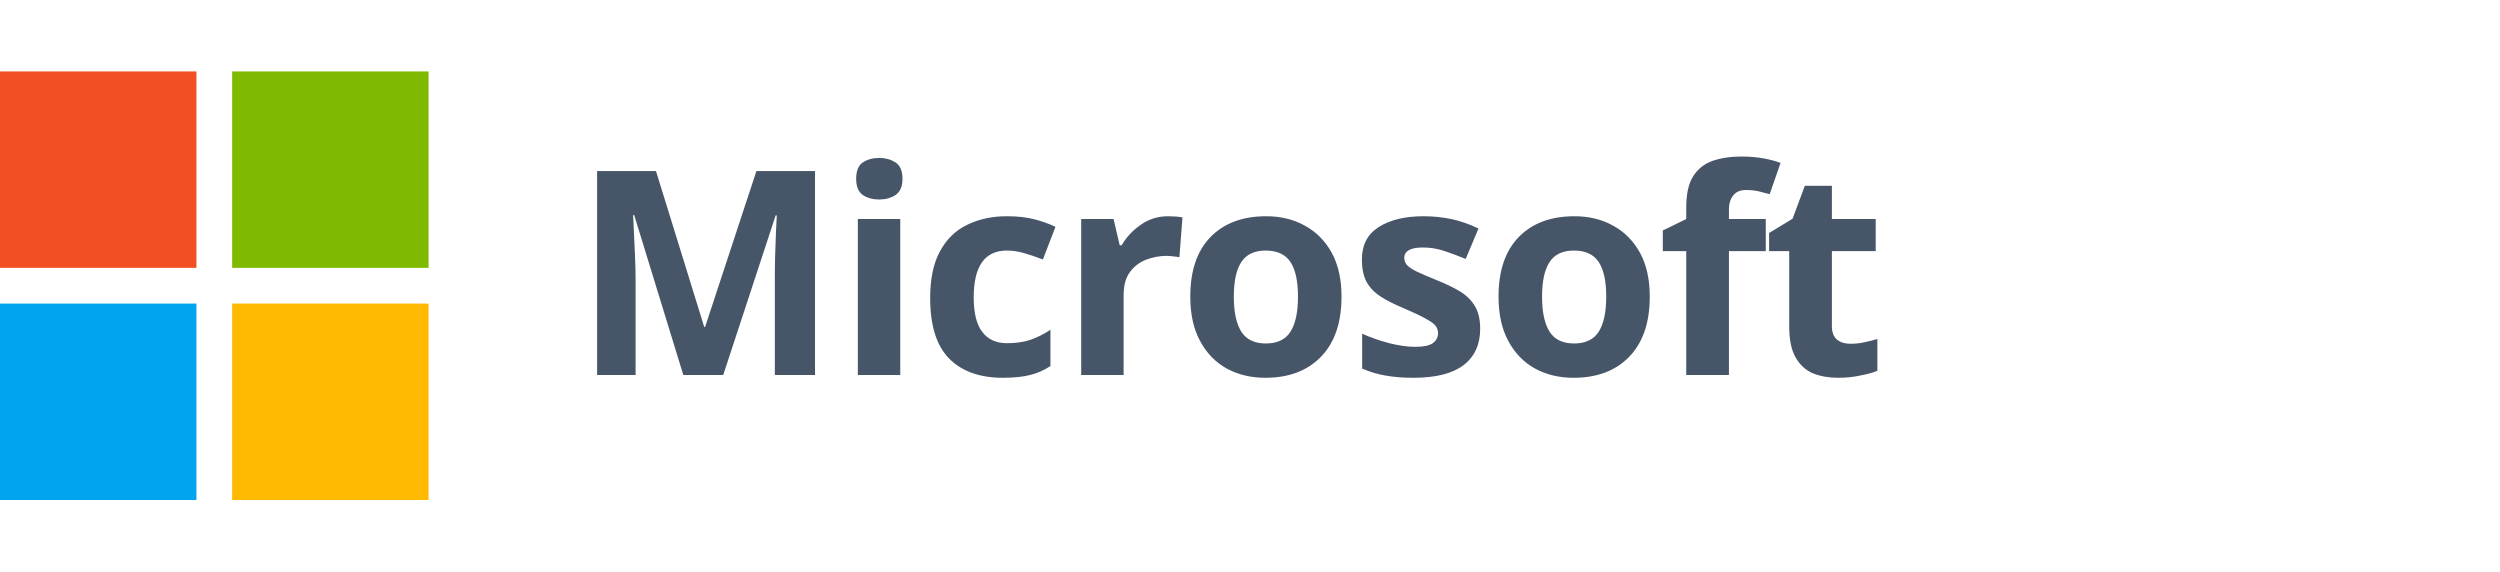
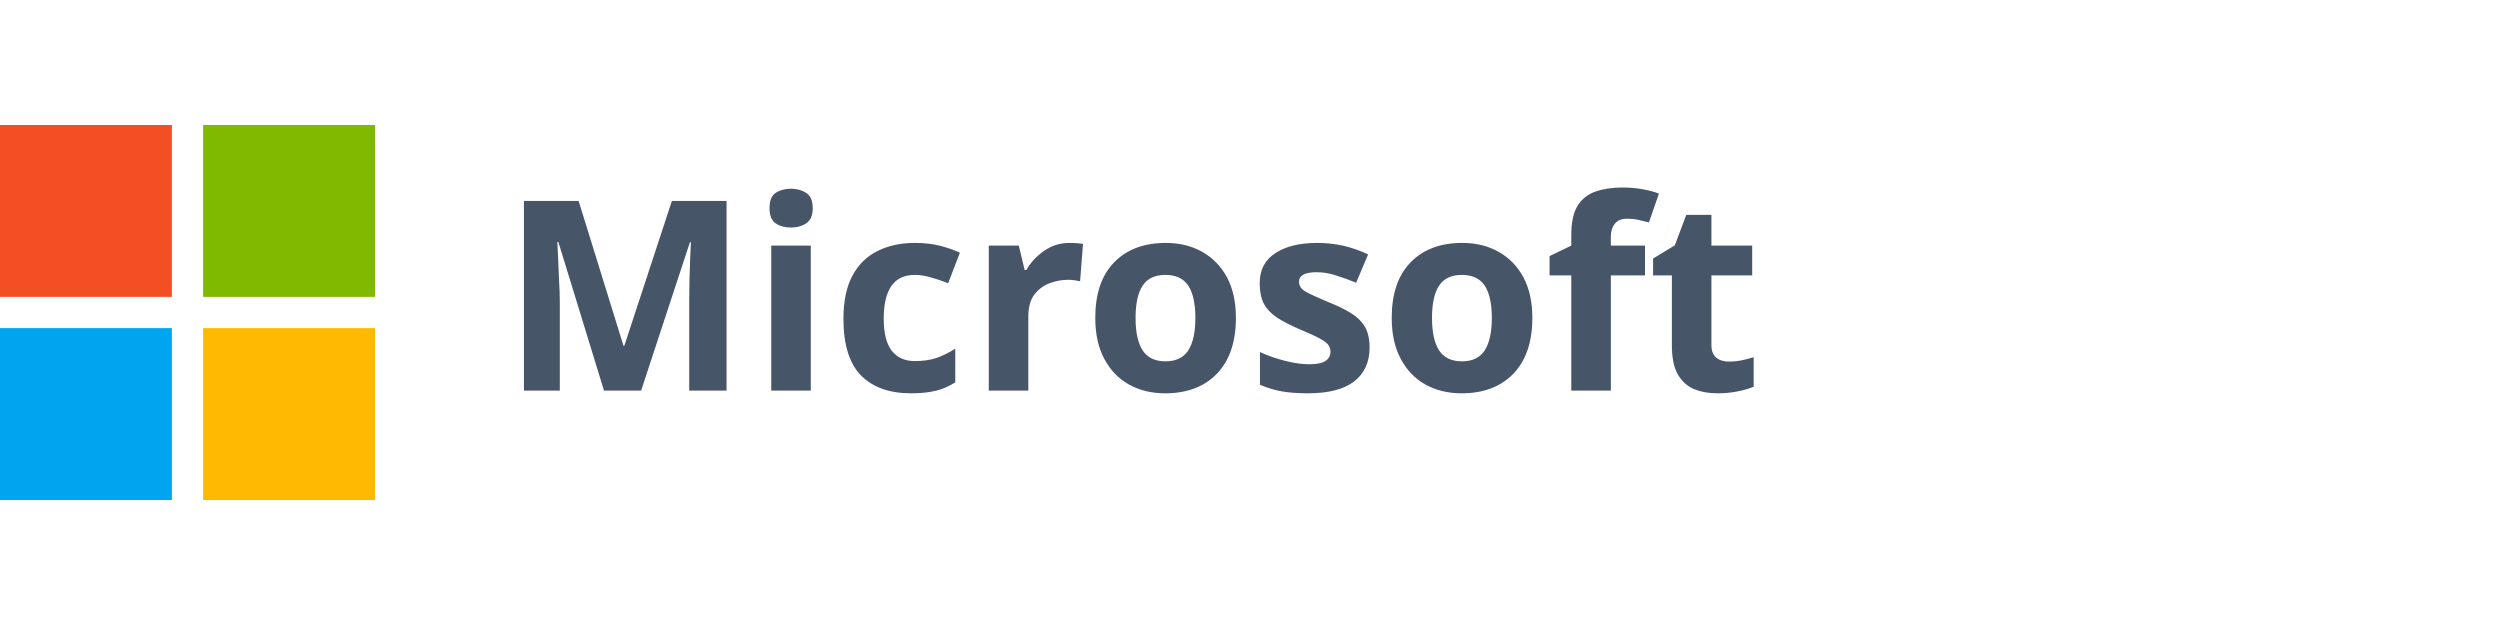
- <svg xmlns="http://www.w3.org/2000/svg" viewBox="0 0 140 32" width="140" height="32">
-   <g transform="translate(0, 4)">
+ <svg xmlns="http://www.w3.org/2000/svg" viewBox="0 0 160 40" width="160" height="40">
+   <g transform="translate(0, 8)">
    <rect x="0" y="0" width="11" height="11" fill="#F25022" />
    <rect x="13" y="0" width="11" height="11" fill="#7FBA00" />
    <rect x="0" y="13" width="11" height="11" fill="#00A4EF" />
    <rect x="13" y="13" width="11" height="11" fill="#FFB900" />
  </g>
-   <text x="32" y="21" font-family="'Segoe UI', system-ui, sans-serif" font-weight="600" font-size="16" fill="#475569" letter-spacing="-0.3">Microsoft</text>
+   <text x="32" y="25" font-family="'Segoe UI', -apple-system, sans-serif" font-weight="600" font-size="17" fill="#475569">Microsoft</text>
</svg>
